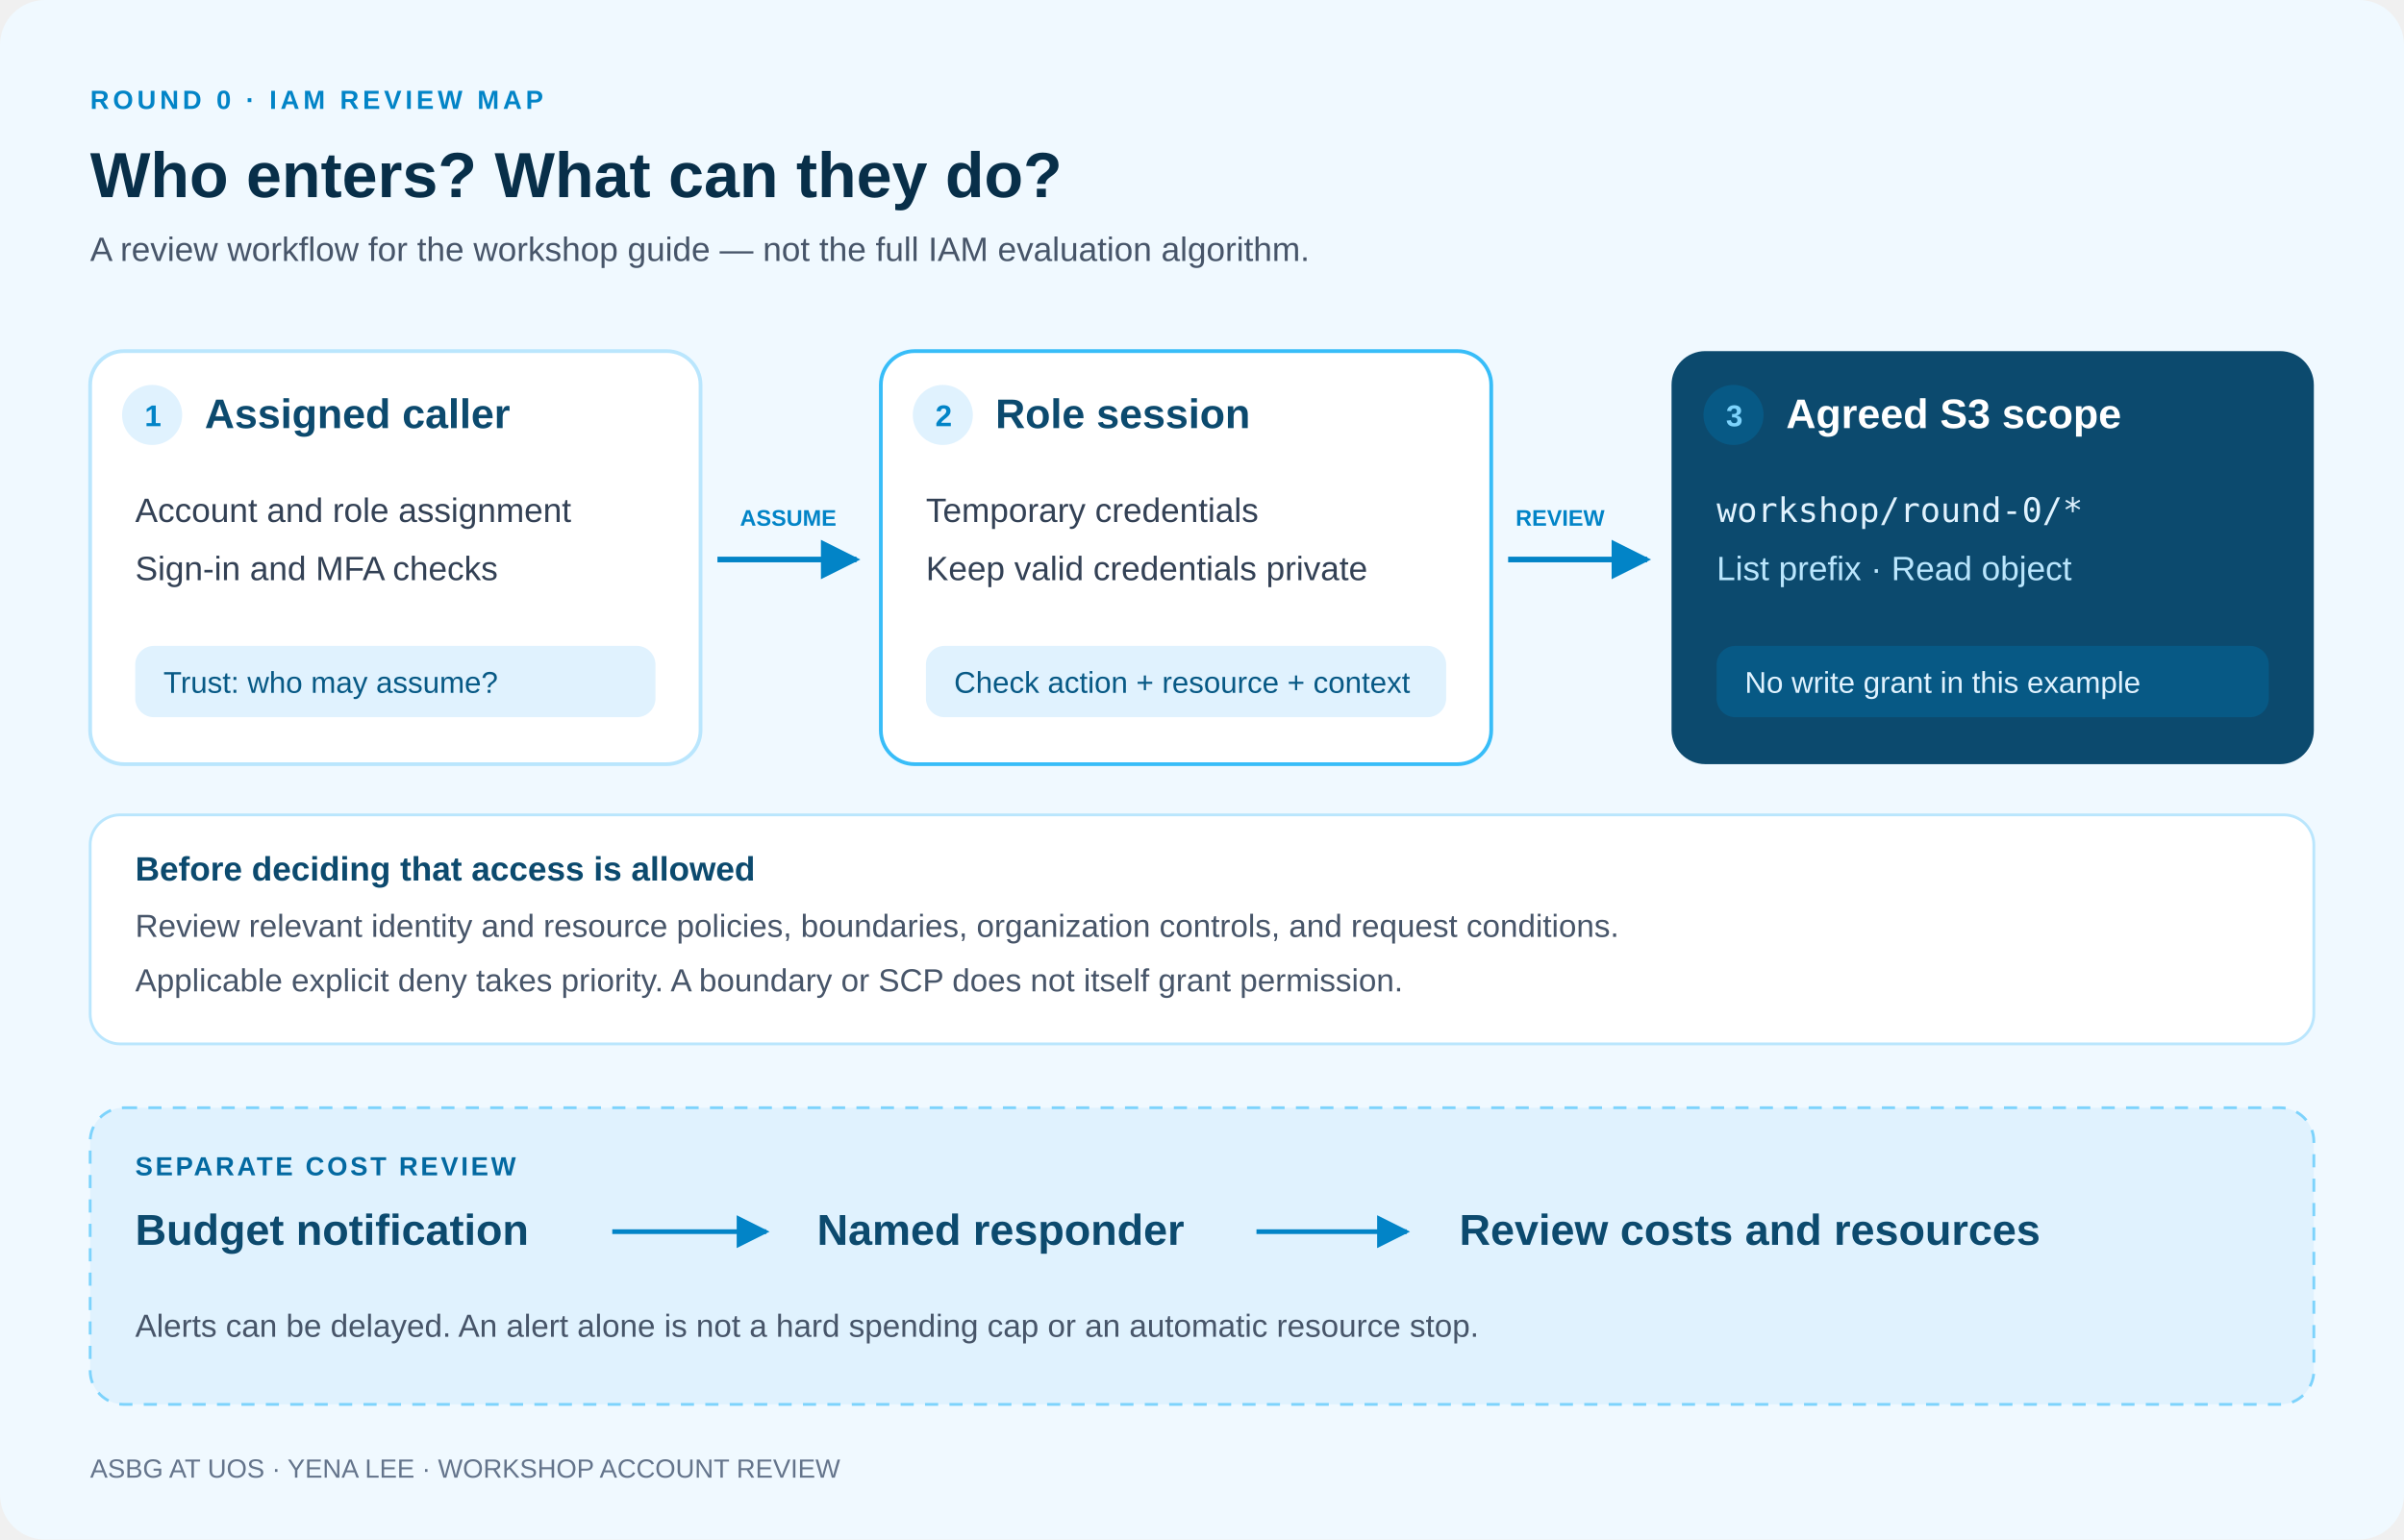
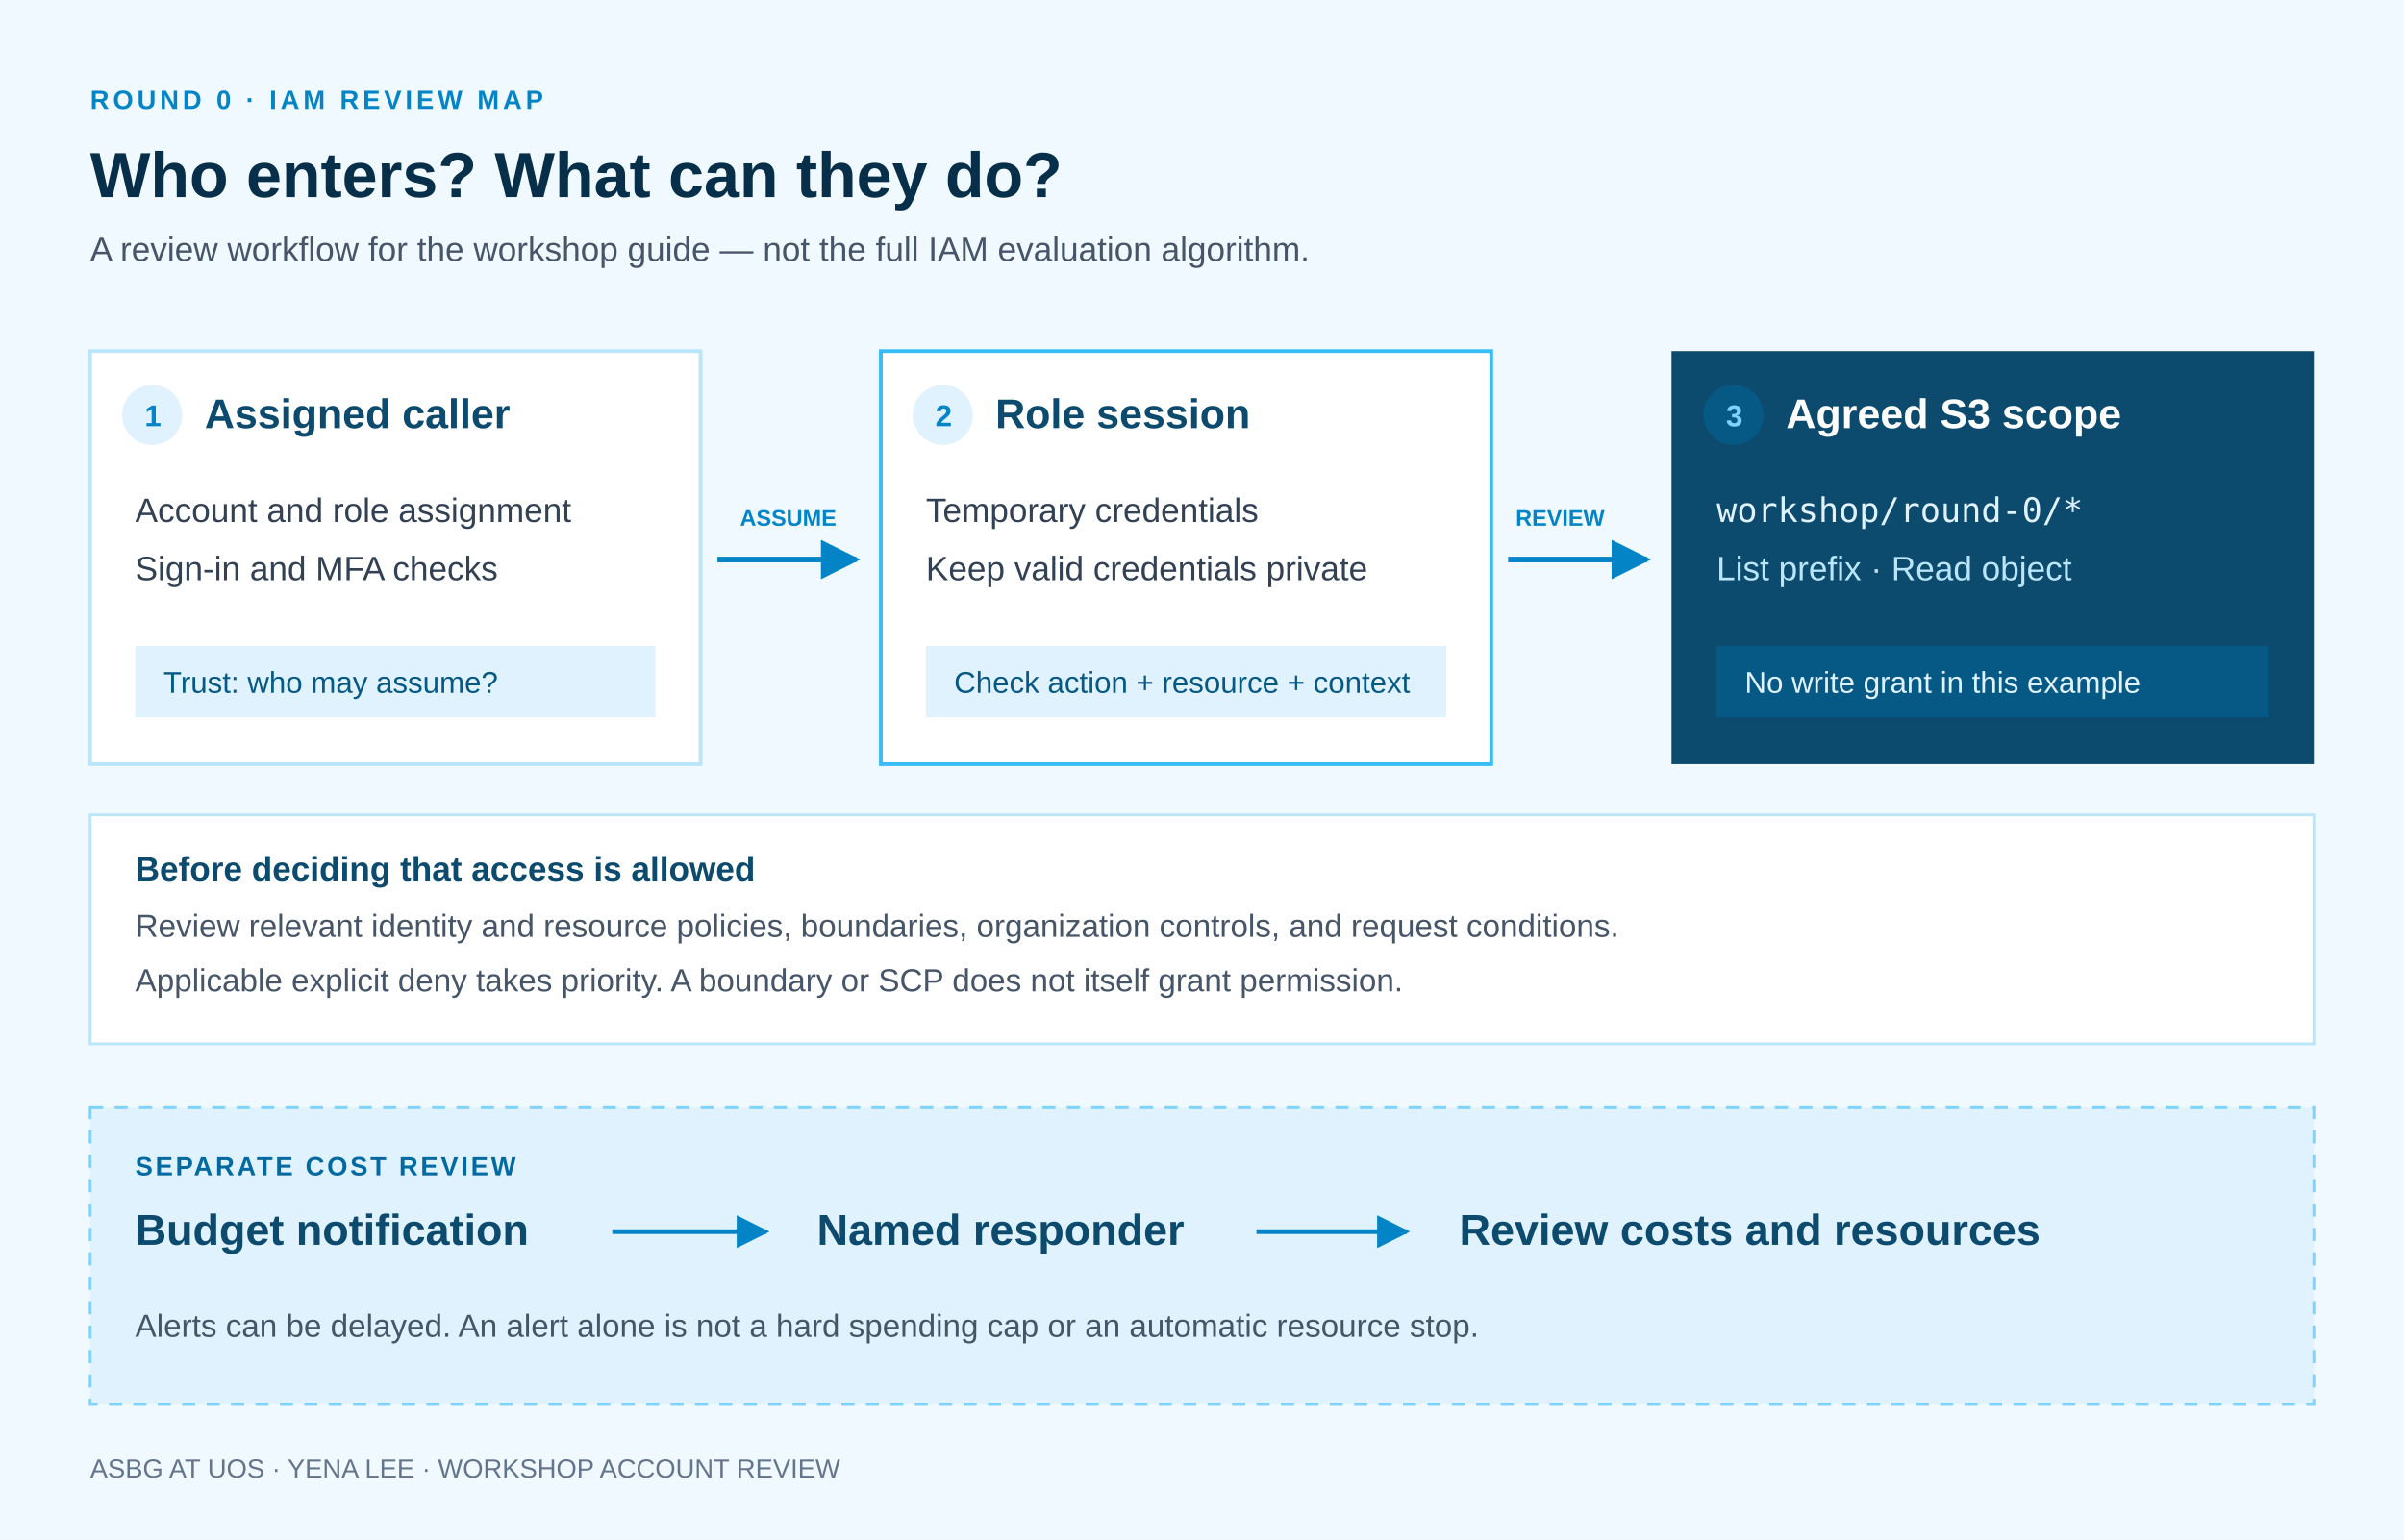
<svg xmlns="http://www.w3.org/2000/svg" width="1280" height="820" viewBox="0 0 1280 820" role="img" aria-labelledby="title desc">
  <defs>
    <marker id="arrow" viewBox="0 0 10 10" refX="9" refY="5" markerWidth="7" markerHeight="7" orient="auto-start-reverse">
      <path d="M0 0L10 5L0 10z" fill="#0284c7" />
    </marker>
  </defs>
-   <rect width="1280" height="820" rx="24" fill="#f0f9ff" />
+   <rect width="1280" height="820" fill="#f0f9ff" />
  <g font-family="Arial, Helvetica, sans-serif">
    <text x="48" y="58" fill="#0284c7" font-size="14" font-weight="700" letter-spacing="2">ROUND 0 · IAM REVIEW MAP</text>
    <text x="48" y="105" fill="#082f49" font-size="34" font-weight="700">Who enters? What can they do?</text>
    <text x="48" y="139" fill="#475569" font-size="18">A review workflow for the workshop guide — not the full IAM evaluation algorithm.</text>
-     <rect x="48" y="187" width="325" height="220" rx="18" fill="#ffffff" stroke="#bae6fd" stroke-width="2" />
+     <rect x="48" y="187" width="325" height="220" fill="#ffffff" stroke="#bae6fd" stroke-width="2" />
    <circle cx="81" cy="221" r="16" fill="#e0f2fe" />
    <text x="77" y="227" fill="#0284c7" font-size="16" font-weight="700">1</text>
    <text x="109" y="228" fill="#0c4a6e" font-size="22" font-weight="700">Assigned caller</text>
    <text x="72" y="278" fill="#334155" font-size="18">Account and role assignment</text>
    <text x="72" y="309" fill="#334155" font-size="18">Sign-in and MFA checks</text>
-     <rect x="72" y="344" width="277" height="38" rx="10" fill="#e0f2fe" />
+     <rect x="72" y="344" width="277" height="38" fill="#e0f2fe" />
    <text x="87" y="369" fill="#075985" font-size="16">Trust: who may assume?</text>
    <path d="M382 298H456" stroke="#0284c7" stroke-width="3" marker-end="url(#arrow)" />
    <text x="394" y="280" fill="#0284c7" font-size="12" font-weight="700">ASSUME</text>
-     <rect x="469" y="187" width="325" height="220" rx="18" fill="#ffffff" stroke="#38bdf8" stroke-width="2" />
+     <rect x="469" y="187" width="325" height="220" fill="#ffffff" stroke="#38bdf8" stroke-width="2" />
    <circle cx="502" cy="221" r="16" fill="#e0f2fe" />
    <text x="498" y="227" fill="#0284c7" font-size="16" font-weight="700">2</text>
    <text x="530" y="228" fill="#0c4a6e" font-size="22" font-weight="700">Role session</text>
    <text x="493" y="278" fill="#334155" font-size="18">Temporary credentials</text>
    <text x="493" y="309" fill="#334155" font-size="18">Keep valid credentials private</text>
-     <rect x="493" y="344" width="277" height="38" rx="10" fill="#e0f2fe" />
+     <rect x="493" y="344" width="277" height="38" fill="#e0f2fe" />
    <text x="508" y="369" fill="#075985" font-size="16">Check action + resource + context</text>
    <path d="M803 298H877" stroke="#0284c7" stroke-width="3" marker-end="url(#arrow)" />
    <text x="807" y="280" fill="#0284c7" font-size="12" font-weight="700">REVIEW</text>
-     <rect x="890" y="187" width="342" height="220" rx="18" fill="#0c4a6e" />
+     <rect x="890" y="187" width="342" height="220" fill="#0c4a6e" />
    <circle cx="923" cy="221" r="16" fill="#075985" />
    <text x="919" y="227" fill="#7dd3fc" font-size="16" font-weight="700">3</text>
    <text x="951" y="228" fill="#ffffff" font-size="22" font-weight="700">Agreed S3 scope</text>
    <text x="914" y="278" fill="#e0f2fe" font-family="Menlo, Consolas, monospace" font-size="18">workshop/round-0/*</text>
    <text x="914" y="309" fill="#bae6fd" font-size="18">List prefix · Read object</text>
-     <rect x="914" y="344" width="294" height="38" rx="10" fill="#075985" />
+     <rect x="914" y="344" width="294" height="38" fill="#075985" />
    <text x="929" y="369" fill="#e0f2fe" font-size="16">No write grant in this example</text>
-     <rect x="48" y="434" width="1184" height="122" rx="16" fill="#ffffff" stroke="#bae6fd" stroke-width="1.5" />
+     <rect x="48" y="434" width="1184" height="122" fill="#ffffff" stroke="#bae6fd" stroke-width="1.5" />
    <text x="72" y="469" fill="#0c4a6e" font-size="18" font-weight="700">Before deciding that access is allowed</text>
    <text x="72" y="499" fill="#475569" font-size="17">Review relevant identity and resource policies, boundaries, organization controls, and request conditions.</text>
    <text x="72" y="528" fill="#475569" font-size="17">Applicable explicit deny takes priority. A boundary or SCP does not itself grant permission.</text>
-     <rect x="48" y="590" width="1184" height="158" rx="18" fill="#e0f2fe" stroke="#7dd3fc" stroke-width="1.5" stroke-dasharray="7 6" />
+     <rect x="48" y="590" width="1184" height="158" fill="#e0f2fe" stroke="#7dd3fc" stroke-width="1.5" stroke-dasharray="7 6" />
    <text x="72" y="626" fill="#0369a1" font-size="14" font-weight="700" letter-spacing="1.4">SEPARATE COST REVIEW</text>
    <text x="72" y="663" fill="#0c4a6e" font-size="23" font-weight="700">Budget notification</text>
    <path d="M326 656H408" stroke="#0284c7" stroke-width="2.5" marker-end="url(#arrow)" />
    <text x="435" y="663" fill="#0c4a6e" font-size="23" font-weight="700">Named responder</text>
    <path d="M669 656H749" stroke="#0284c7" stroke-width="2.5" marker-end="url(#arrow)" />
    <text x="777" y="663" fill="#0c4a6e" font-size="23" font-weight="700">Review costs and resources</text>
    <text x="72" y="712" fill="#475569" font-size="17">Alerts can be delayed. An alert alone is not a hard spending cap or an automatic resource stop.</text>
    <text x="48" y="787" fill="#64748b" font-size="14">ASBG AT UOS · YENA LEE · WORKSHOP ACCOUNT REVIEW</text>
  </g>
</svg>
